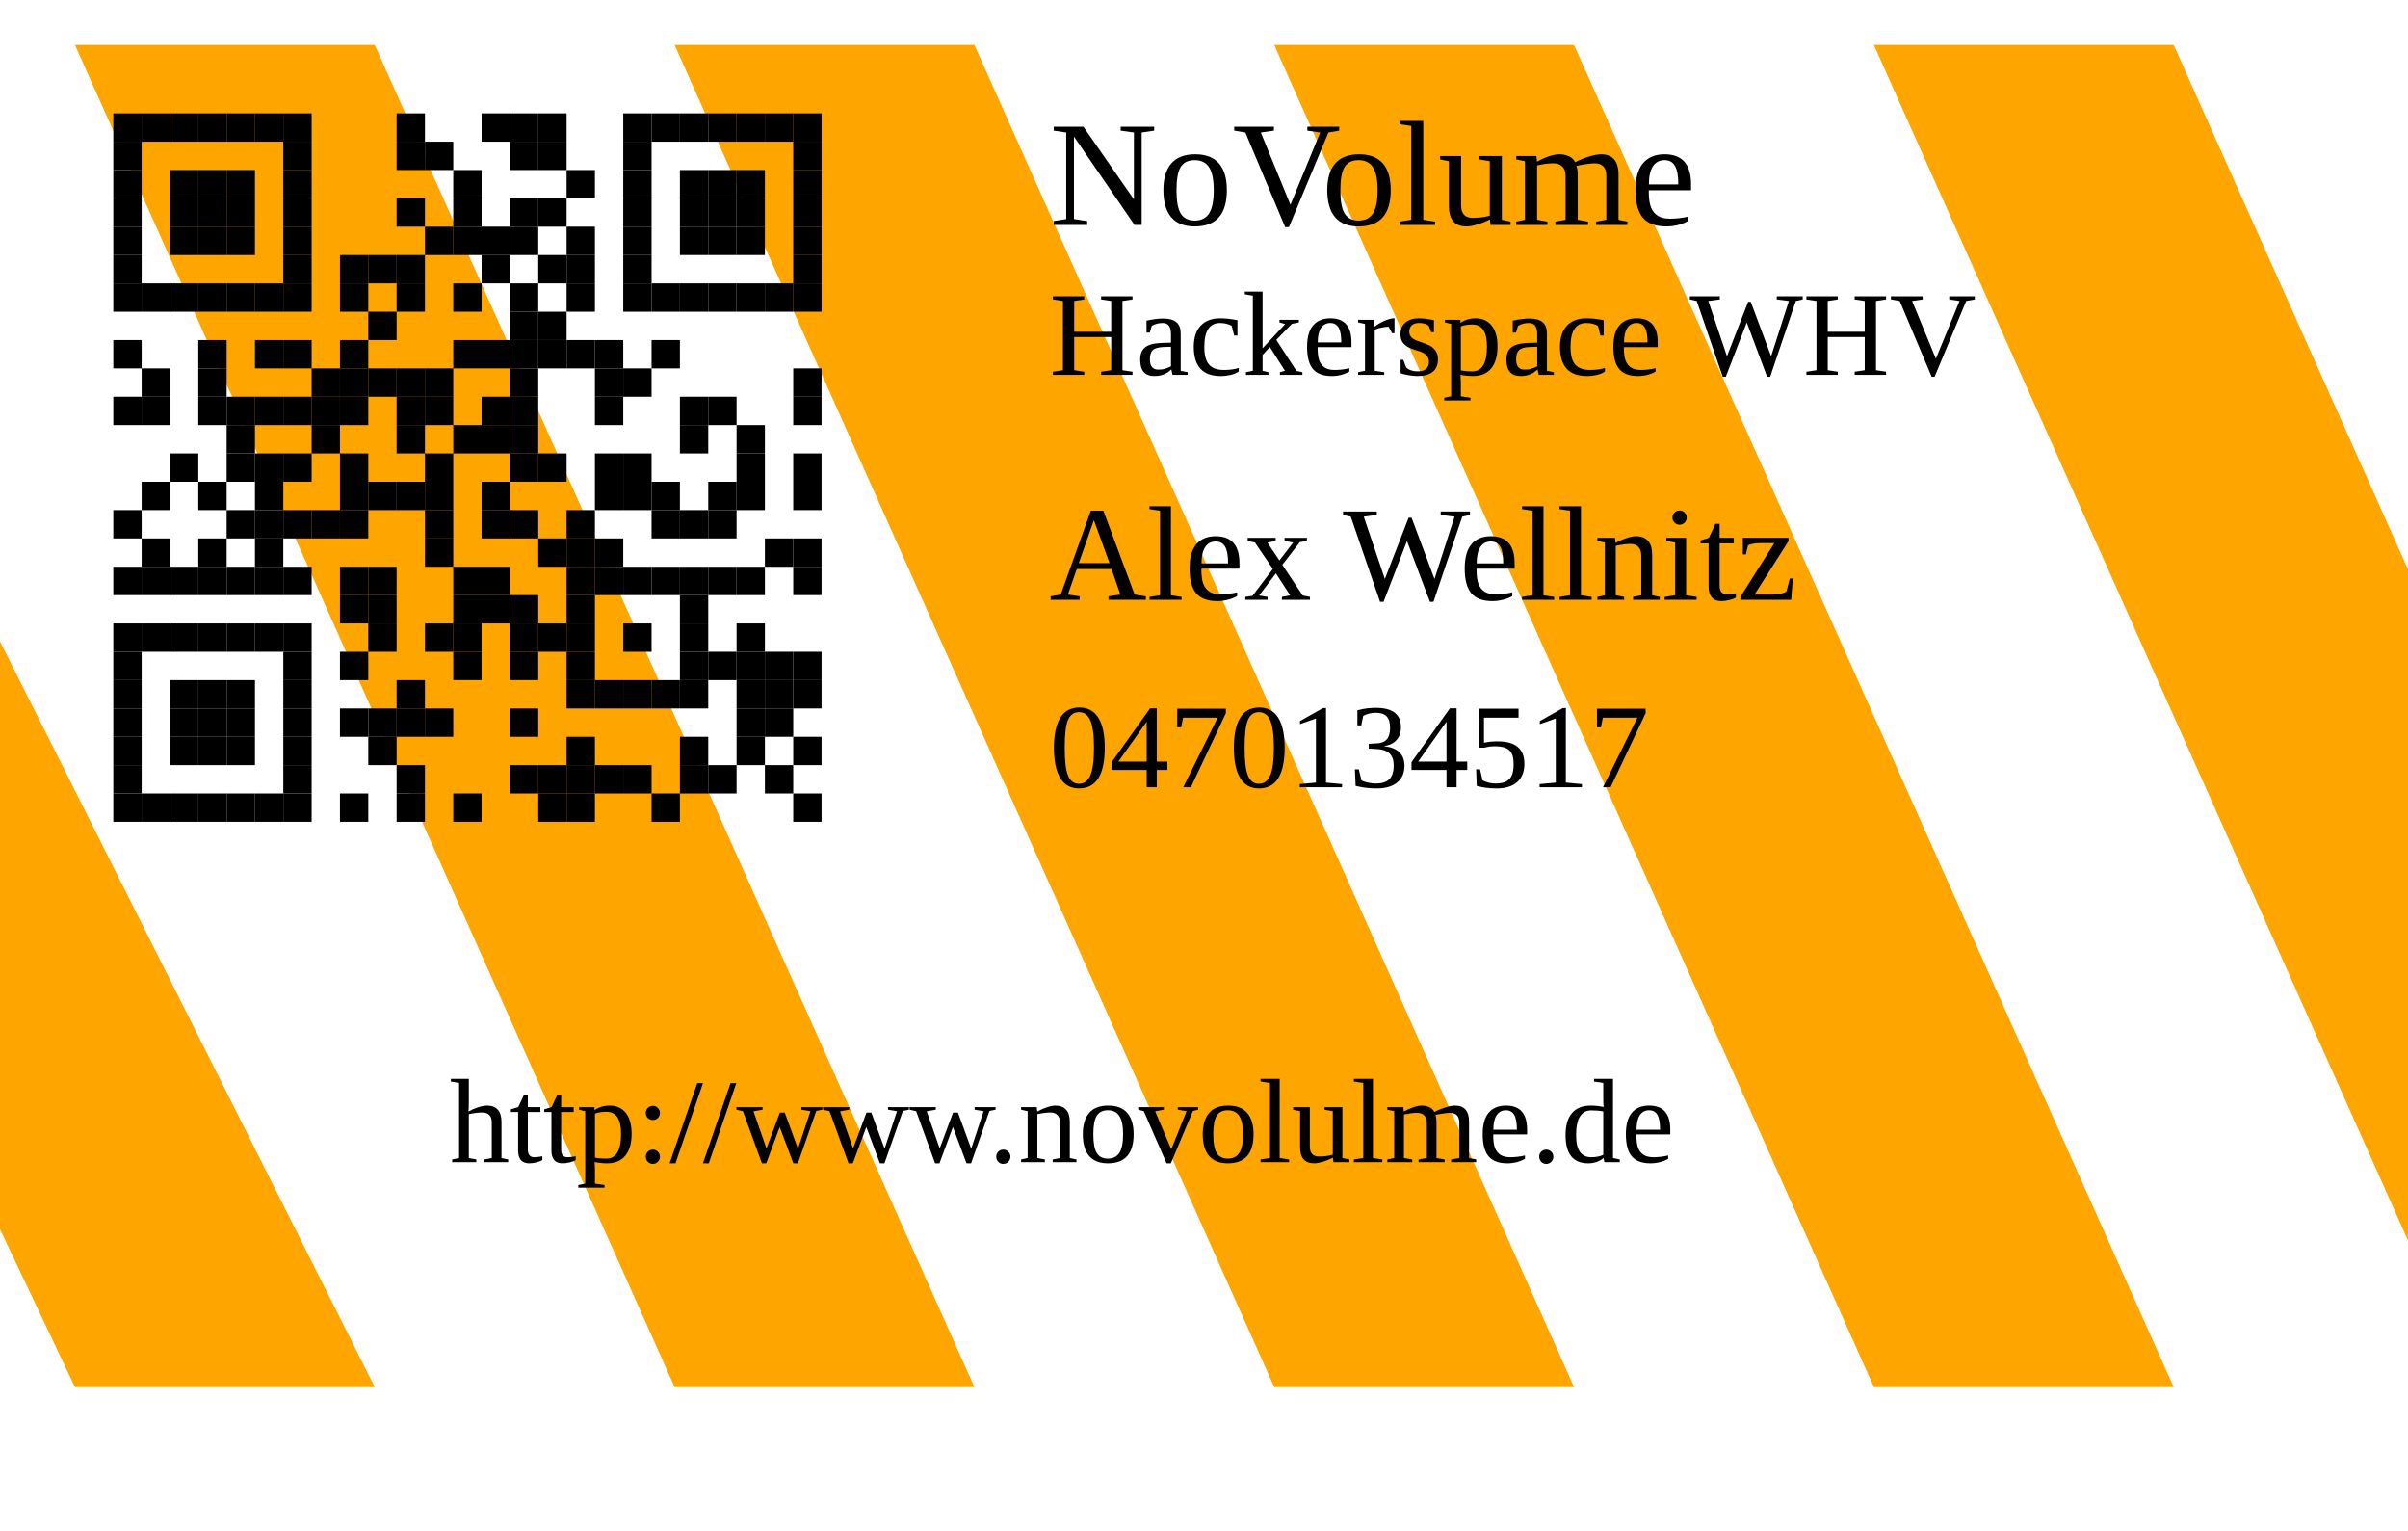
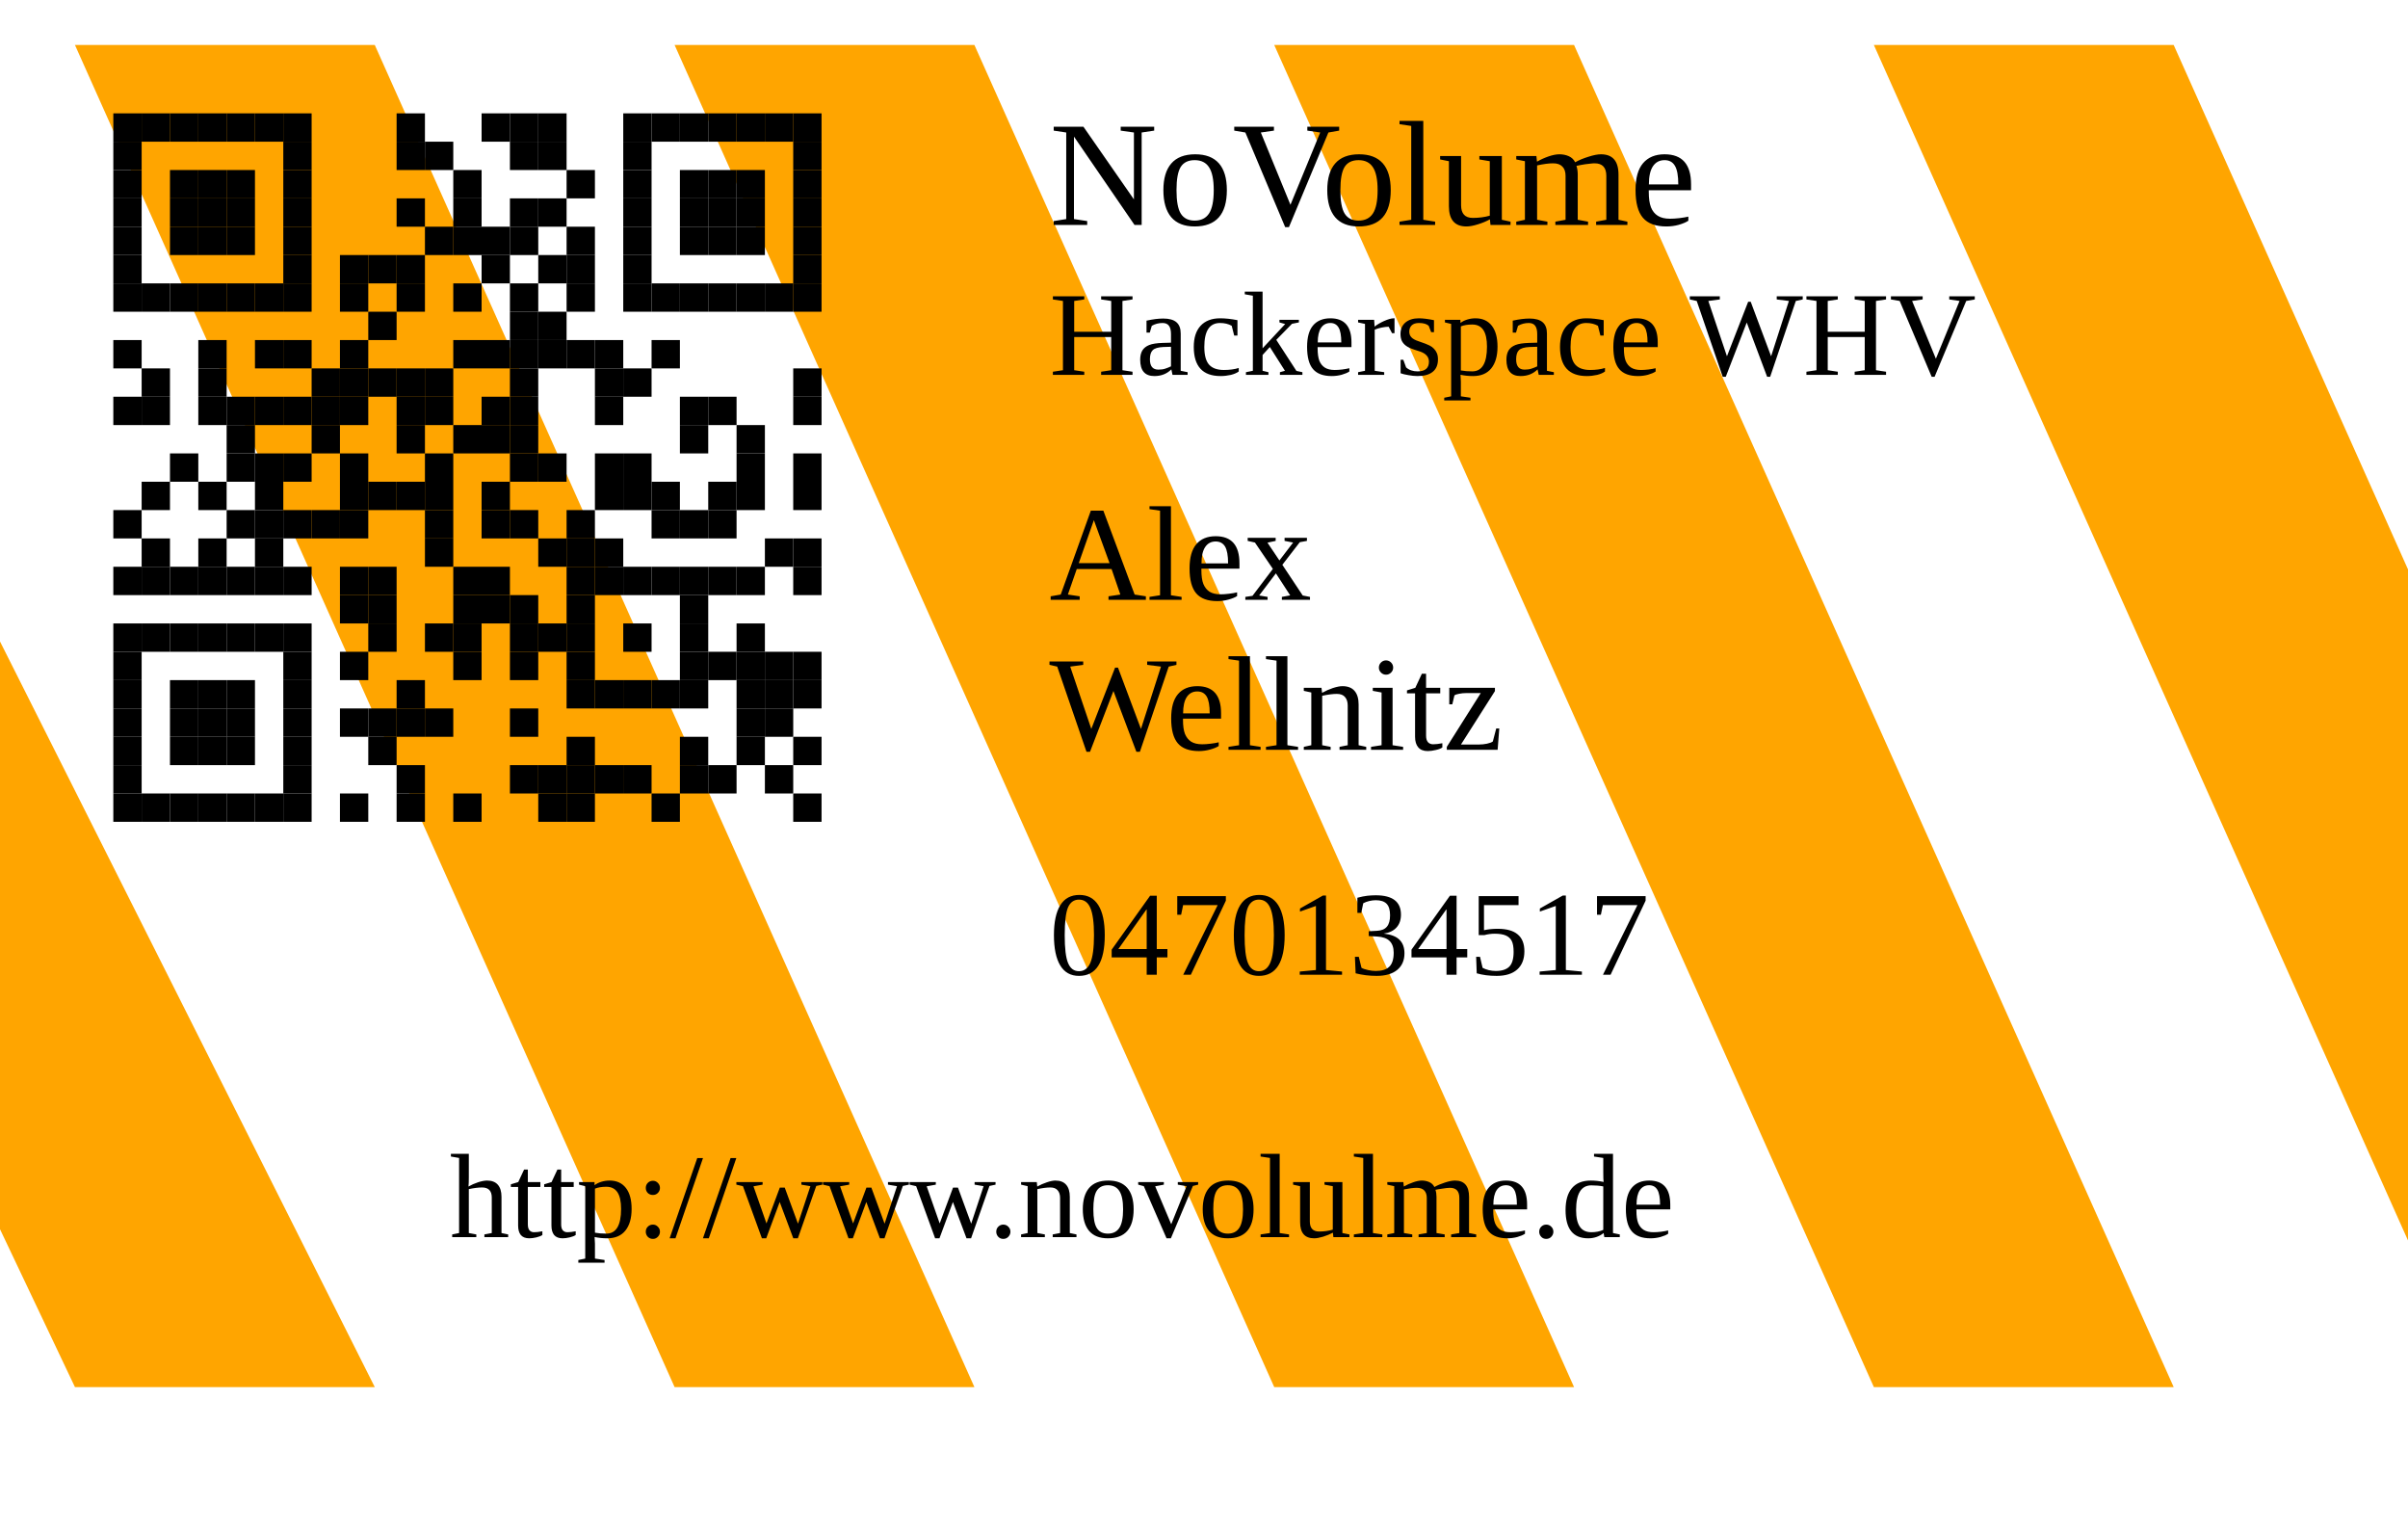
<svg xmlns="http://www.w3.org/2000/svg" version="1.1" baseProfile="full" width="85mm" height="54mm">
  <polygon points="-75,6 10,185 50,185 -40,6" style="fill:orange" />
  <polygon points="10,6 90,185 130,185 50,6" style="fill:orange" />
  <polygon points="90,6 170,185 210,185 130,6" style="fill:orange" />
  <polygon points="170,6 250,185 290,185 210,6" style="fill:orange" />
  <polygon points="250,6 330,185 370,185 290,6" style="fill:orange" />
  <rect height="1mm" width="1mm" x="4mm" y="4mm" />
  <rect height="1mm" width="1mm" x="5mm" y="4mm" />
  <rect height="1mm" width="1mm" x="6mm" y="4mm" />
  <rect height="1mm" width="1mm" x="7mm" y="4mm" />
  <rect height="1mm" width="1mm" x="8mm" y="4mm" />
  <rect height="1mm" width="1mm" x="9mm" y="4mm" />
  <rect height="1mm" width="1mm" x="10mm" y="4mm" />
  <rect height="1mm" width="1mm" x="14mm" y="4mm" />
  <rect height="1mm" width="1mm" x="17mm" y="4mm" />
  <rect height="1mm" width="1mm" x="18mm" y="4mm" />
  <rect height="1mm" width="1mm" x="19mm" y="4mm" />
  <rect height="1mm" width="1mm" x="22mm" y="4mm" />
  <rect height="1mm" width="1mm" x="23mm" y="4mm" />
  <rect height="1mm" width="1mm" x="24mm" y="4mm" />
  <rect height="1mm" width="1mm" x="25mm" y="4mm" />
  <rect height="1mm" width="1mm" x="26mm" y="4mm" />
  <rect height="1mm" width="1mm" x="27mm" y="4mm" />
  <rect height="1mm" width="1mm" x="28mm" y="4mm" />
  <rect height="1mm" width="1mm" x="4mm" y="5mm" />
  <rect height="1mm" width="1mm" x="10mm" y="5mm" />
  <rect height="1mm" width="1mm" x="14mm" y="5mm" />
  <rect height="1mm" width="1mm" x="15mm" y="5mm" />
  <rect height="1mm" width="1mm" x="18mm" y="5mm" />
  <rect height="1mm" width="1mm" x="19mm" y="5mm" />
  <rect height="1mm" width="1mm" x="22mm" y="5mm" />
  <rect height="1mm" width="1mm" x="28mm" y="5mm" />
  <rect height="1mm" width="1mm" x="4mm" y="6mm" />
  <rect height="1mm" width="1mm" x="6mm" y="6mm" />
  <rect height="1mm" width="1mm" x="7mm" y="6mm" />
  <rect height="1mm" width="1mm" x="8mm" y="6mm" />
  <rect height="1mm" width="1mm" x="10mm" y="6mm" />
  <rect height="1mm" width="1mm" x="16mm" y="6mm" />
  <rect height="1mm" width="1mm" x="20mm" y="6mm" />
  <rect height="1mm" width="1mm" x="22mm" y="6mm" />
  <rect height="1mm" width="1mm" x="24mm" y="6mm" />
  <rect height="1mm" width="1mm" x="25mm" y="6mm" />
  <rect height="1mm" width="1mm" x="26mm" y="6mm" />
  <rect height="1mm" width="1mm" x="28mm" y="6mm" />
  <rect height="1mm" width="1mm" x="4mm" y="7mm" />
  <rect height="1mm" width="1mm" x="6mm" y="7mm" />
  <rect height="1mm" width="1mm" x="7mm" y="7mm" />
  <rect height="1mm" width="1mm" x="8mm" y="7mm" />
  <rect height="1mm" width="1mm" x="10mm" y="7mm" />
  <rect height="1mm" width="1mm" x="14mm" y="7mm" />
  <rect height="1mm" width="1mm" x="16mm" y="7mm" />
  <rect height="1mm" width="1mm" x="18mm" y="7mm" />
  <rect height="1mm" width="1mm" x="19mm" y="7mm" />
  <rect height="1mm" width="1mm" x="22mm" y="7mm" />
  <rect height="1mm" width="1mm" x="24mm" y="7mm" />
  <rect height="1mm" width="1mm" x="25mm" y="7mm" />
  <rect height="1mm" width="1mm" x="26mm" y="7mm" />
  <rect height="1mm" width="1mm" x="28mm" y="7mm" />
  <rect height="1mm" width="1mm" x="4mm" y="8mm" />
  <rect height="1mm" width="1mm" x="6mm" y="8mm" />
  <rect height="1mm" width="1mm" x="7mm" y="8mm" />
  <rect height="1mm" width="1mm" x="8mm" y="8mm" />
  <rect height="1mm" width="1mm" x="10mm" y="8mm" />
  <rect height="1mm" width="1mm" x="15mm" y="8mm" />
  <rect height="1mm" width="1mm" x="16mm" y="8mm" />
  <rect height="1mm" width="1mm" x="17mm" y="8mm" />
  <rect height="1mm" width="1mm" x="18mm" y="8mm" />
  <rect height="1mm" width="1mm" x="20mm" y="8mm" />
  <rect height="1mm" width="1mm" x="22mm" y="8mm" />
  <rect height="1mm" width="1mm" x="24mm" y="8mm" />
  <rect height="1mm" width="1mm" x="25mm" y="8mm" />
  <rect height="1mm" width="1mm" x="26mm" y="8mm" />
  <rect height="1mm" width="1mm" x="28mm" y="8mm" />
  <rect height="1mm" width="1mm" x="4mm" y="9mm" />
  <rect height="1mm" width="1mm" x="10mm" y="9mm" />
  <rect height="1mm" width="1mm" x="12mm" y="9mm" />
  <rect height="1mm" width="1mm" x="13mm" y="9mm" />
  <rect height="1mm" width="1mm" x="14mm" y="9mm" />
  <rect height="1mm" width="1mm" x="17mm" y="9mm" />
  <rect height="1mm" width="1mm" x="19mm" y="9mm" />
  <rect height="1mm" width="1mm" x="20mm" y="9mm" />
  <rect height="1mm" width="1mm" x="22mm" y="9mm" />
  <rect height="1mm" width="1mm" x="28mm" y="9mm" />
  <rect height="1mm" width="1mm" x="4mm" y="10mm" />
  <rect height="1mm" width="1mm" x="5mm" y="10mm" />
  <rect height="1mm" width="1mm" x="6mm" y="10mm" />
  <rect height="1mm" width="1mm" x="7mm" y="10mm" />
  <rect height="1mm" width="1mm" x="8mm" y="10mm" />
  <rect height="1mm" width="1mm" x="9mm" y="10mm" />
  <rect height="1mm" width="1mm" x="10mm" y="10mm" />
  <rect height="1mm" width="1mm" x="12mm" y="10mm" />
  <rect height="1mm" width="1mm" x="14mm" y="10mm" />
  <rect height="1mm" width="1mm" x="16mm" y="10mm" />
  <rect height="1mm" width="1mm" x="18mm" y="10mm" />
  <rect height="1mm" width="1mm" x="20mm" y="10mm" />
  <rect height="1mm" width="1mm" x="22mm" y="10mm" />
  <rect height="1mm" width="1mm" x="23mm" y="10mm" />
  <rect height="1mm" width="1mm" x="24mm" y="10mm" />
  <rect height="1mm" width="1mm" x="25mm" y="10mm" />
  <rect height="1mm" width="1mm" x="26mm" y="10mm" />
  <rect height="1mm" width="1mm" x="27mm" y="10mm" />
  <rect height="1mm" width="1mm" x="28mm" y="10mm" />
  <rect height="1mm" width="1mm" x="13mm" y="11mm" />
  <rect height="1mm" width="1mm" x="18mm" y="11mm" />
  <rect height="1mm" width="1mm" x="19mm" y="11mm" />
  <rect height="1mm" width="1mm" x="4mm" y="12mm" />
  <rect height="1mm" width="1mm" x="7mm" y="12mm" />
  <rect height="1mm" width="1mm" x="9mm" y="12mm" />
  <rect height="1mm" width="1mm" x="10mm" y="12mm" />
  <rect height="1mm" width="1mm" x="12mm" y="12mm" />
  <rect height="1mm" width="1mm" x="16mm" y="12mm" />
  <rect height="1mm" width="1mm" x="17mm" y="12mm" />
  <rect height="1mm" width="1mm" x="18mm" y="12mm" />
  <rect height="1mm" width="1mm" x="19mm" y="12mm" />
  <rect height="1mm" width="1mm" x="20mm" y="12mm" />
  <rect height="1mm" width="1mm" x="21mm" y="12mm" />
  <rect height="1mm" width="1mm" x="23mm" y="12mm" />
  <rect height="1mm" width="1mm" x="5mm" y="13mm" />
  <rect height="1mm" width="1mm" x="7mm" y="13mm" />
  <rect height="1mm" width="1mm" x="11mm" y="13mm" />
  <rect height="1mm" width="1mm" x="12mm" y="13mm" />
  <rect height="1mm" width="1mm" x="13mm" y="13mm" />
  <rect height="1mm" width="1mm" x="14mm" y="13mm" />
  <rect height="1mm" width="1mm" x="15mm" y="13mm" />
  <rect height="1mm" width="1mm" x="18mm" y="13mm" />
  <rect height="1mm" width="1mm" x="21mm" y="13mm" />
  <rect height="1mm" width="1mm" x="22mm" y="13mm" />
  <rect height="1mm" width="1mm" x="28mm" y="13mm" />
  <rect height="1mm" width="1mm" x="4mm" y="14mm" />
  <rect height="1mm" width="1mm" x="5mm" y="14mm" />
  <rect height="1mm" width="1mm" x="7mm" y="14mm" />
  <rect height="1mm" width="1mm" x="8mm" y="14mm" />
  <rect height="1mm" width="1mm" x="9mm" y="14mm" />
  <rect height="1mm" width="1mm" x="10mm" y="14mm" />
  <rect height="1mm" width="1mm" x="11mm" y="14mm" />
  <rect height="1mm" width="1mm" x="12mm" y="14mm" />
  <rect height="1mm" width="1mm" x="14mm" y="14mm" />
  <rect height="1mm" width="1mm" x="15mm" y="14mm" />
  <rect height="1mm" width="1mm" x="17mm" y="14mm" />
  <rect height="1mm" width="1mm" x="18mm" y="14mm" />
  <rect height="1mm" width="1mm" x="21mm" y="14mm" />
  <rect height="1mm" width="1mm" x="24mm" y="14mm" />
  <rect height="1mm" width="1mm" x="25mm" y="14mm" />
  <rect height="1mm" width="1mm" x="28mm" y="14mm" />
  <rect height="1mm" width="1mm" x="8mm" y="15mm" />
  <rect height="1mm" width="1mm" x="11mm" y="15mm" />
  <rect height="1mm" width="1mm" x="14mm" y="15mm" />
  <rect height="1mm" width="1mm" x="16mm" y="15mm" />
  <rect height="1mm" width="1mm" x="17mm" y="15mm" />
  <rect height="1mm" width="1mm" x="18mm" y="15mm" />
  <rect height="1mm" width="1mm" x="24mm" y="15mm" />
  <rect height="1mm" width="1mm" x="26mm" y="15mm" />
  <rect height="1mm" width="1mm" x="6mm" y="16mm" />
  <rect height="1mm" width="1mm" x="8mm" y="16mm" />
  <rect height="1mm" width="1mm" x="9mm" y="16mm" />
  <rect height="1mm" width="1mm" x="10mm" y="16mm" />
  <rect height="1mm" width="1mm" x="12mm" y="16mm" />
  <rect height="1mm" width="1mm" x="15mm" y="16mm" />
  <rect height="1mm" width="1mm" x="18mm" y="16mm" />
  <rect height="1mm" width="1mm" x="19mm" y="16mm" />
  <rect height="1mm" width="1mm" x="21mm" y="16mm" />
  <rect height="1mm" width="1mm" x="22mm" y="16mm" />
  <rect height="1mm" width="1mm" x="26mm" y="16mm" />
  <rect height="1mm" width="1mm" x="28mm" y="16mm" />
  <rect height="1mm" width="1mm" x="5mm" y="17mm" />
  <rect height="1mm" width="1mm" x="7mm" y="17mm" />
  <rect height="1mm" width="1mm" x="9mm" y="17mm" />
  <rect height="1mm" width="1mm" x="12mm" y="17mm" />
  <rect height="1mm" width="1mm" x="13mm" y="17mm" />
  <rect height="1mm" width="1mm" x="14mm" y="17mm" />
  <rect height="1mm" width="1mm" x="15mm" y="17mm" />
  <rect height="1mm" width="1mm" x="17mm" y="17mm" />
  <rect height="1mm" width="1mm" x="21mm" y="17mm" />
  <rect height="1mm" width="1mm" x="22mm" y="17mm" />
  <rect height="1mm" width="1mm" x="23mm" y="17mm" />
  <rect height="1mm" width="1mm" x="25mm" y="17mm" />
  <rect height="1mm" width="1mm" x="26mm" y="17mm" />
  <rect height="1mm" width="1mm" x="28mm" y="17mm" />
  <rect height="1mm" width="1mm" x="4mm" y="18mm" />
  <rect height="1mm" width="1mm" x="8mm" y="18mm" />
  <rect height="1mm" width="1mm" x="9mm" y="18mm" />
  <rect height="1mm" width="1mm" x="10mm" y="18mm" />
  <rect height="1mm" width="1mm" x="11mm" y="18mm" />
  <rect height="1mm" width="1mm" x="12mm" y="18mm" />
  <rect height="1mm" width="1mm" x="15mm" y="18mm" />
  <rect height="1mm" width="1mm" x="17mm" y="18mm" />
  <rect height="1mm" width="1mm" x="18mm" y="18mm" />
  <rect height="1mm" width="1mm" x="20mm" y="18mm" />
  <rect height="1mm" width="1mm" x="23mm" y="18mm" />
  <rect height="1mm" width="1mm" x="24mm" y="18mm" />
  <rect height="1mm" width="1mm" x="25mm" y="18mm" />
  <rect height="1mm" width="1mm" x="5mm" y="19mm" />
  <rect height="1mm" width="1mm" x="7mm" y="19mm" />
  <rect height="1mm" width="1mm" x="9mm" y="19mm" />
  <rect height="1mm" width="1mm" x="15mm" y="19mm" />
  <rect height="1mm" width="1mm" x="19mm" y="19mm" />
  <rect height="1mm" width="1mm" x="20mm" y="19mm" />
  <rect height="1mm" width="1mm" x="21mm" y="19mm" />
  <rect height="1mm" width="1mm" x="27mm" y="19mm" />
  <rect height="1mm" width="1mm" x="28mm" y="19mm" />
  <rect height="1mm" width="1mm" x="4mm" y="20mm" />
  <rect height="1mm" width="1mm" x="5mm" y="20mm" />
  <rect height="1mm" width="1mm" x="6mm" y="20mm" />
  <rect height="1mm" width="1mm" x="7mm" y="20mm" />
  <rect height="1mm" width="1mm" x="8mm" y="20mm" />
  <rect height="1mm" width="1mm" x="9mm" y="20mm" />
  <rect height="1mm" width="1mm" x="10mm" y="20mm" />
  <rect height="1mm" width="1mm" x="12mm" y="20mm" />
  <rect height="1mm" width="1mm" x="13mm" y="20mm" />
  <rect height="1mm" width="1mm" x="16mm" y="20mm" />
  <rect height="1mm" width="1mm" x="17mm" y="20mm" />
  <rect height="1mm" width="1mm" x="20mm" y="20mm" />
  <rect height="1mm" width="1mm" x="21mm" y="20mm" />
  <rect height="1mm" width="1mm" x="22mm" y="20mm" />
  <rect height="1mm" width="1mm" x="23mm" y="20mm" />
  <rect height="1mm" width="1mm" x="24mm" y="20mm" />
  <rect height="1mm" width="1mm" x="25mm" y="20mm" />
  <rect height="1mm" width="1mm" x="26mm" y="20mm" />
  <rect height="1mm" width="1mm" x="28mm" y="20mm" />
  <rect height="1mm" width="1mm" x="12mm" y="21mm" />
  <rect height="1mm" width="1mm" x="13mm" y="21mm" />
  <rect height="1mm" width="1mm" x="16mm" y="21mm" />
  <rect height="1mm" width="1mm" x="17mm" y="21mm" />
  <rect height="1mm" width="1mm" x="18mm" y="21mm" />
  <rect height="1mm" width="1mm" x="20mm" y="21mm" />
  <rect height="1mm" width="1mm" x="24mm" y="21mm" />
  <rect height="1mm" width="1mm" x="4mm" y="22mm" />
  <rect height="1mm" width="1mm" x="5mm" y="22mm" />
  <rect height="1mm" width="1mm" x="6mm" y="22mm" />
  <rect height="1mm" width="1mm" x="7mm" y="22mm" />
  <rect height="1mm" width="1mm" x="8mm" y="22mm" />
  <rect height="1mm" width="1mm" x="9mm" y="22mm" />
  <rect height="1mm" width="1mm" x="10mm" y="22mm" />
  <rect height="1mm" width="1mm" x="13mm" y="22mm" />
  <rect height="1mm" width="1mm" x="15mm" y="22mm" />
  <rect height="1mm" width="1mm" x="16mm" y="22mm" />
  <rect height="1mm" width="1mm" x="18mm" y="22mm" />
  <rect height="1mm" width="1mm" x="19mm" y="22mm" />
  <rect height="1mm" width="1mm" x="20mm" y="22mm" />
  <rect height="1mm" width="1mm" x="22mm" y="22mm" />
  <rect height="1mm" width="1mm" x="24mm" y="22mm" />
  <rect height="1mm" width="1mm" x="26mm" y="22mm" />
  <rect height="1mm" width="1mm" x="4mm" y="23mm" />
  <rect height="1mm" width="1mm" x="10mm" y="23mm" />
  <rect height="1mm" width="1mm" x="12mm" y="23mm" />
  <rect height="1mm" width="1mm" x="16mm" y="23mm" />
  <rect height="1mm" width="1mm" x="18mm" y="23mm" />
  <rect height="1mm" width="1mm" x="20mm" y="23mm" />
  <rect height="1mm" width="1mm" x="24mm" y="23mm" />
  <rect height="1mm" width="1mm" x="25mm" y="23mm" />
  <rect height="1mm" width="1mm" x="26mm" y="23mm" />
  <rect height="1mm" width="1mm" x="27mm" y="23mm" />
  <rect height="1mm" width="1mm" x="28mm" y="23mm" />
  <rect height="1mm" width="1mm" x="4mm" y="24mm" />
  <rect height="1mm" width="1mm" x="6mm" y="24mm" />
  <rect height="1mm" width="1mm" x="7mm" y="24mm" />
  <rect height="1mm" width="1mm" x="8mm" y="24mm" />
  <rect height="1mm" width="1mm" x="10mm" y="24mm" />
  <rect height="1mm" width="1mm" x="14mm" y="24mm" />
  <rect height="1mm" width="1mm" x="20mm" y="24mm" />
  <rect height="1mm" width="1mm" x="21mm" y="24mm" />
  <rect height="1mm" width="1mm" x="22mm" y="24mm" />
  <rect height="1mm" width="1mm" x="23mm" y="24mm" />
  <rect height="1mm" width="1mm" x="24mm" y="24mm" />
  <rect height="1mm" width="1mm" x="26mm" y="24mm" />
  <rect height="1mm" width="1mm" x="27mm" y="24mm" />
  <rect height="1mm" width="1mm" x="28mm" y="24mm" />
  <rect height="1mm" width="1mm" x="4mm" y="25mm" />
  <rect height="1mm" width="1mm" x="6mm" y="25mm" />
  <rect height="1mm" width="1mm" x="7mm" y="25mm" />
  <rect height="1mm" width="1mm" x="8mm" y="25mm" />
  <rect height="1mm" width="1mm" x="10mm" y="25mm" />
  <rect height="1mm" width="1mm" x="12mm" y="25mm" />
  <rect height="1mm" width="1mm" x="13mm" y="25mm" />
  <rect height="1mm" width="1mm" x="14mm" y="25mm" />
  <rect height="1mm" width="1mm" x="15mm" y="25mm" />
  <rect height="1mm" width="1mm" x="18mm" y="25mm" />
  <rect height="1mm" width="1mm" x="26mm" y="25mm" />
  <rect height="1mm" width="1mm" x="27mm" y="25mm" />
  <rect height="1mm" width="1mm" x="4mm" y="26mm" />
  <rect height="1mm" width="1mm" x="6mm" y="26mm" />
  <rect height="1mm" width="1mm" x="7mm" y="26mm" />
  <rect height="1mm" width="1mm" x="8mm" y="26mm" />
  <rect height="1mm" width="1mm" x="10mm" y="26mm" />
  <rect height="1mm" width="1mm" x="13mm" y="26mm" />
  <rect height="1mm" width="1mm" x="20mm" y="26mm" />
  <rect height="1mm" width="1mm" x="24mm" y="26mm" />
  <rect height="1mm" width="1mm" x="26mm" y="26mm" />
  <rect height="1mm" width="1mm" x="28mm" y="26mm" />
  <rect height="1mm" width="1mm" x="4mm" y="27mm" />
  <rect height="1mm" width="1mm" x="10mm" y="27mm" />
  <rect height="1mm" width="1mm" x="14mm" y="27mm" />
  <rect height="1mm" width="1mm" x="18mm" y="27mm" />
  <rect height="1mm" width="1mm" x="19mm" y="27mm" />
  <rect height="1mm" width="1mm" x="20mm" y="27mm" />
  <rect height="1mm" width="1mm" x="21mm" y="27mm" />
  <rect height="1mm" width="1mm" x="22mm" y="27mm" />
  <rect height="1mm" width="1mm" x="24mm" y="27mm" />
  <rect height="1mm" width="1mm" x="25mm" y="27mm" />
  <rect height="1mm" width="1mm" x="27mm" y="27mm" />
  <rect height="1mm" width="1mm" x="4mm" y="28mm" />
  <rect height="1mm" width="1mm" x="5mm" y="28mm" />
  <rect height="1mm" width="1mm" x="6mm" y="28mm" />
  <rect height="1mm" width="1mm" x="7mm" y="28mm" />
  <rect height="1mm" width="1mm" x="8mm" y="28mm" />
  <rect height="1mm" width="1mm" x="9mm" y="28mm" />
  <rect height="1mm" width="1mm" x="10mm" y="28mm" />
  <rect height="1mm" width="1mm" x="12mm" y="28mm" />
  <rect height="1mm" width="1mm" x="14mm" y="28mm" />
  <rect height="1mm" width="1mm" x="16mm" y="28mm" />
  <rect height="1mm" width="1mm" x="19mm" y="28mm" />
  <rect height="1mm" width="1mm" x="20mm" y="28mm" />
  <rect height="1mm" width="1mm" x="23mm" y="28mm" />
  <rect height="1mm" width="1mm" x="28mm" y="28mm" />
  <text x="140" y="30" fill="black" style="font-size:20px">NoVolume</text>
  <text x="140" y="50" fill="black" style="font-size:16px">Hackerspace WHV</text>
-   <text x="140" y="80" fill="black" style="font-size:18px">Alex Wellnitz</text>
-   <text x="140" y="105" fill="black" style="font-size:16px">0470134517</text>
-   <text x="60" y="155" fill="black" style="font-size:16px">http://www.novolulme.de</text>
+   <text x="140" y="80" fill="black" style="font-size:18px">Alex</text>
+   <text x="140" y="100" fill="black" style="font-size:18px">Wellnitz</text>
+   <text x="140" y="130" fill="black" style="font-size:16px">0470134517</text>
+   <text x="60" y="165" fill="black" style="font-size:16px">http://www.novolulme.de</text>
</svg>
